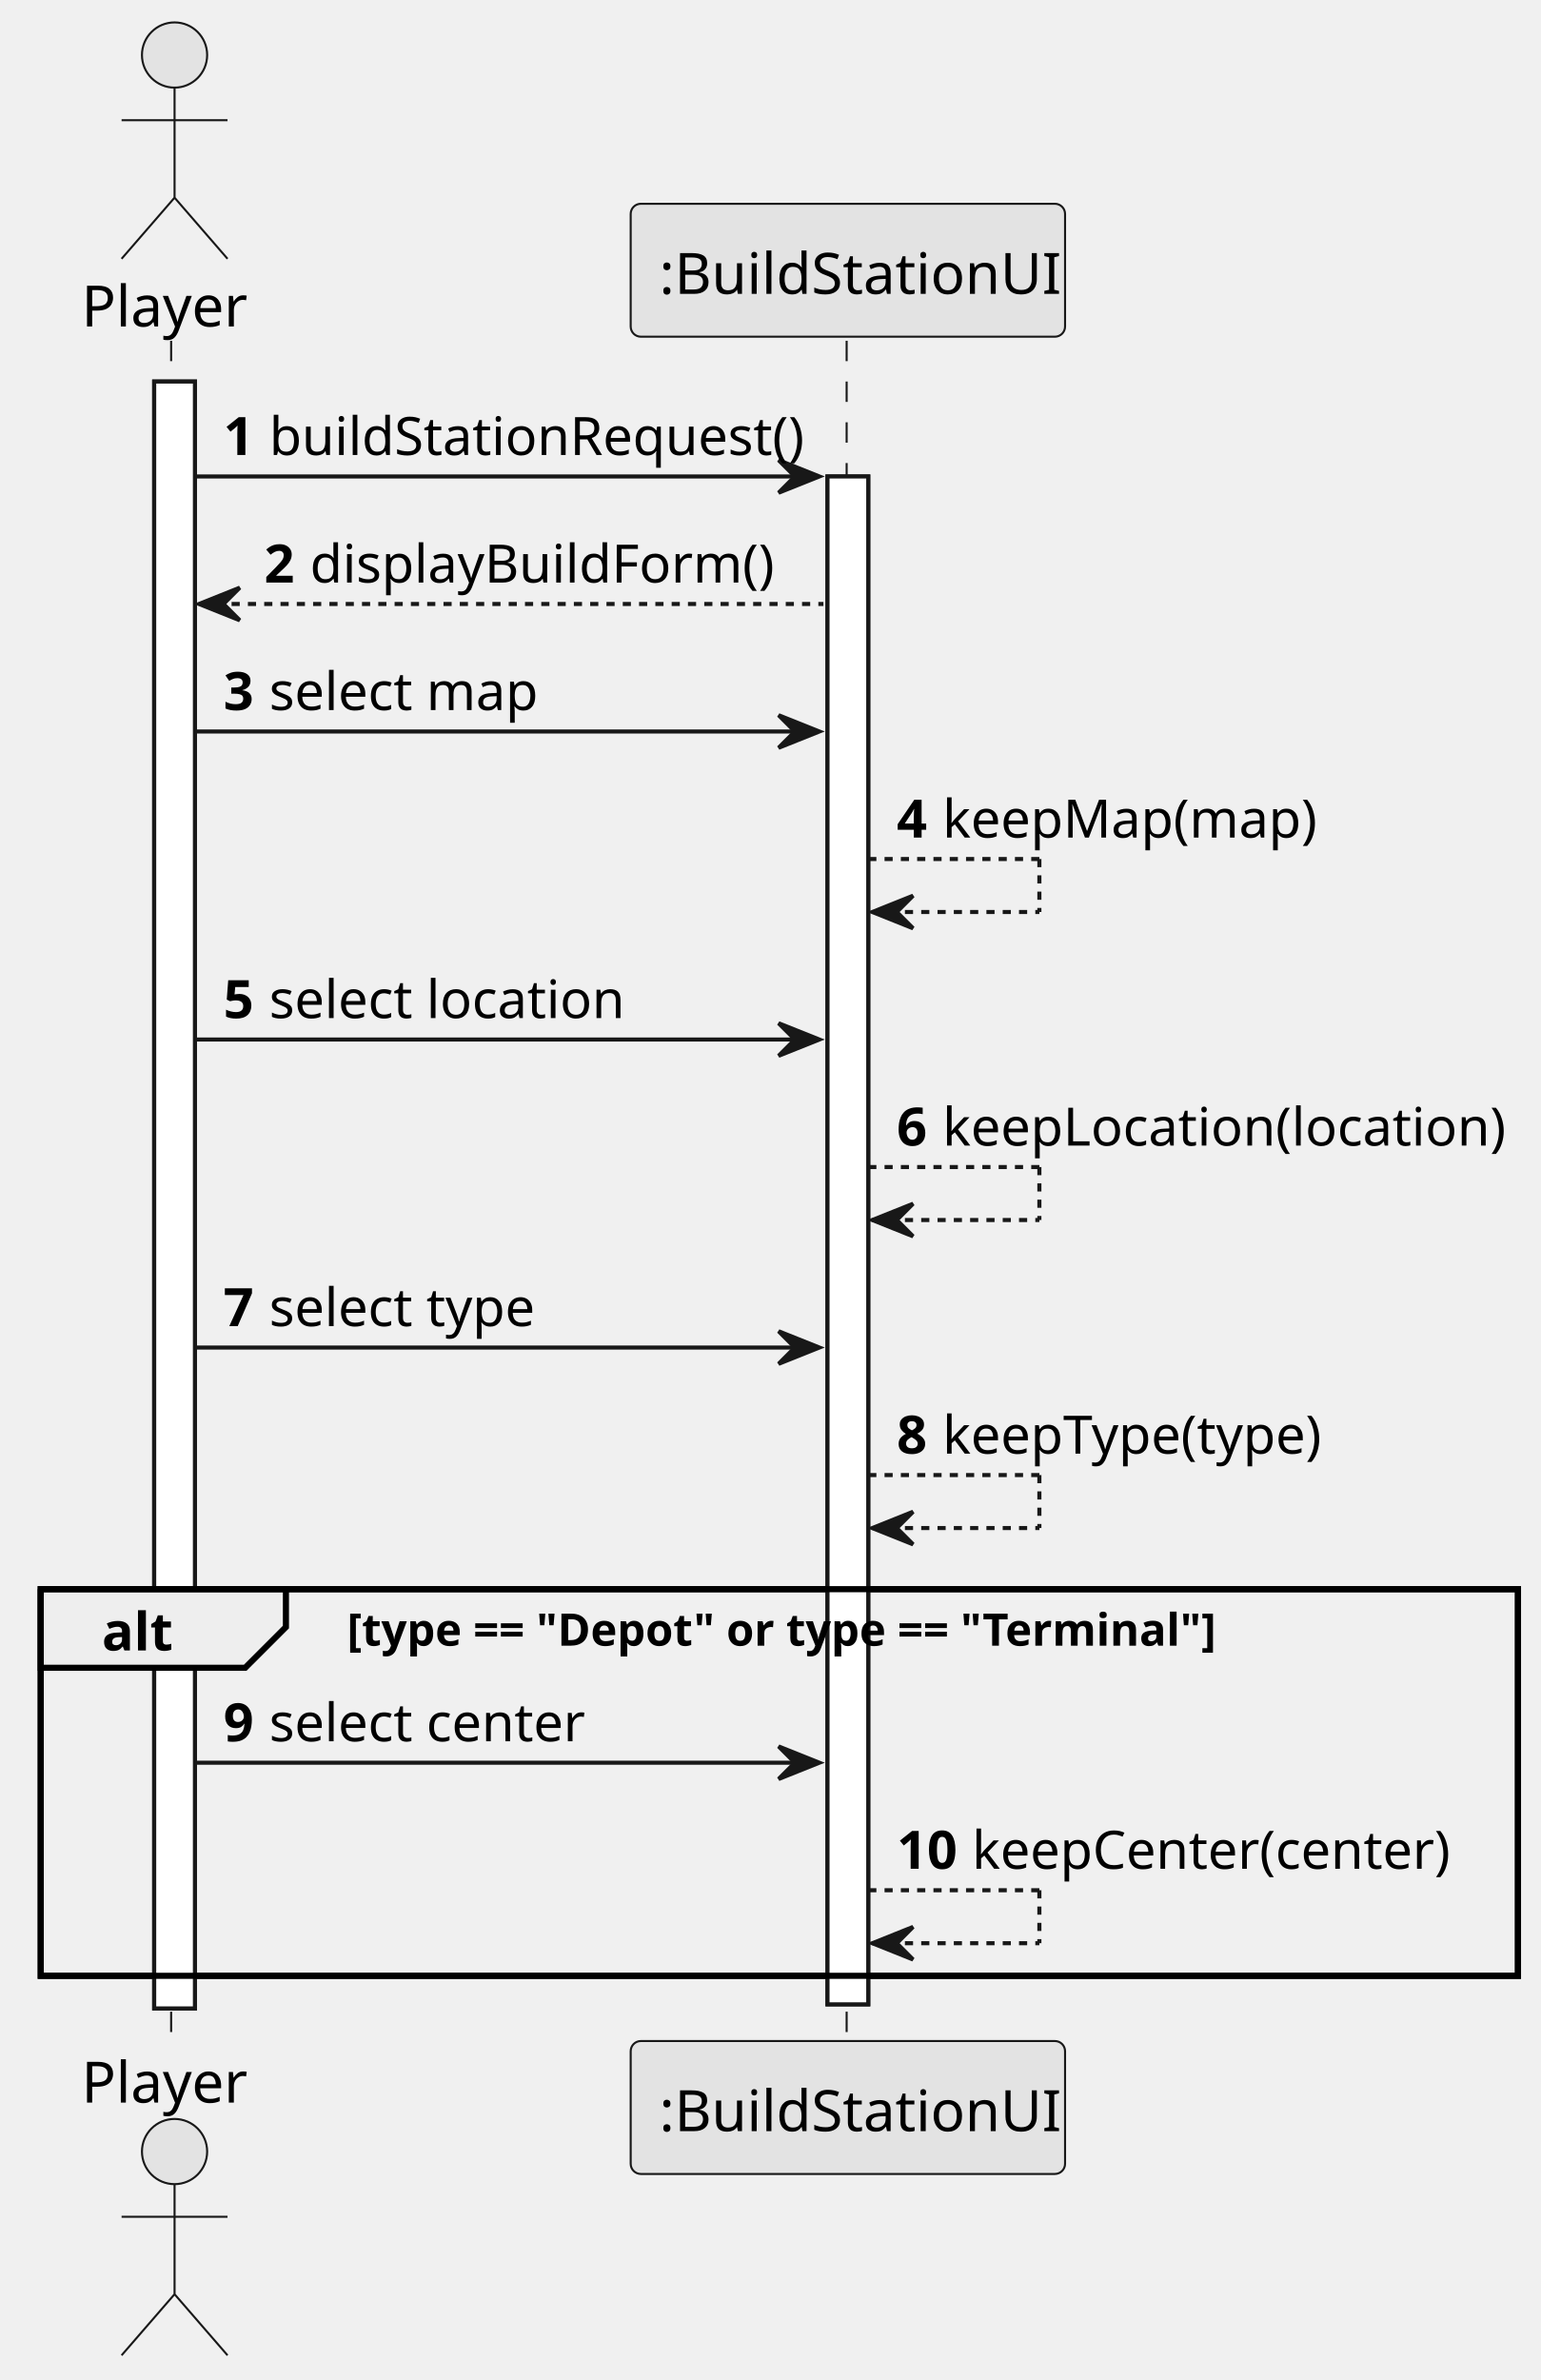
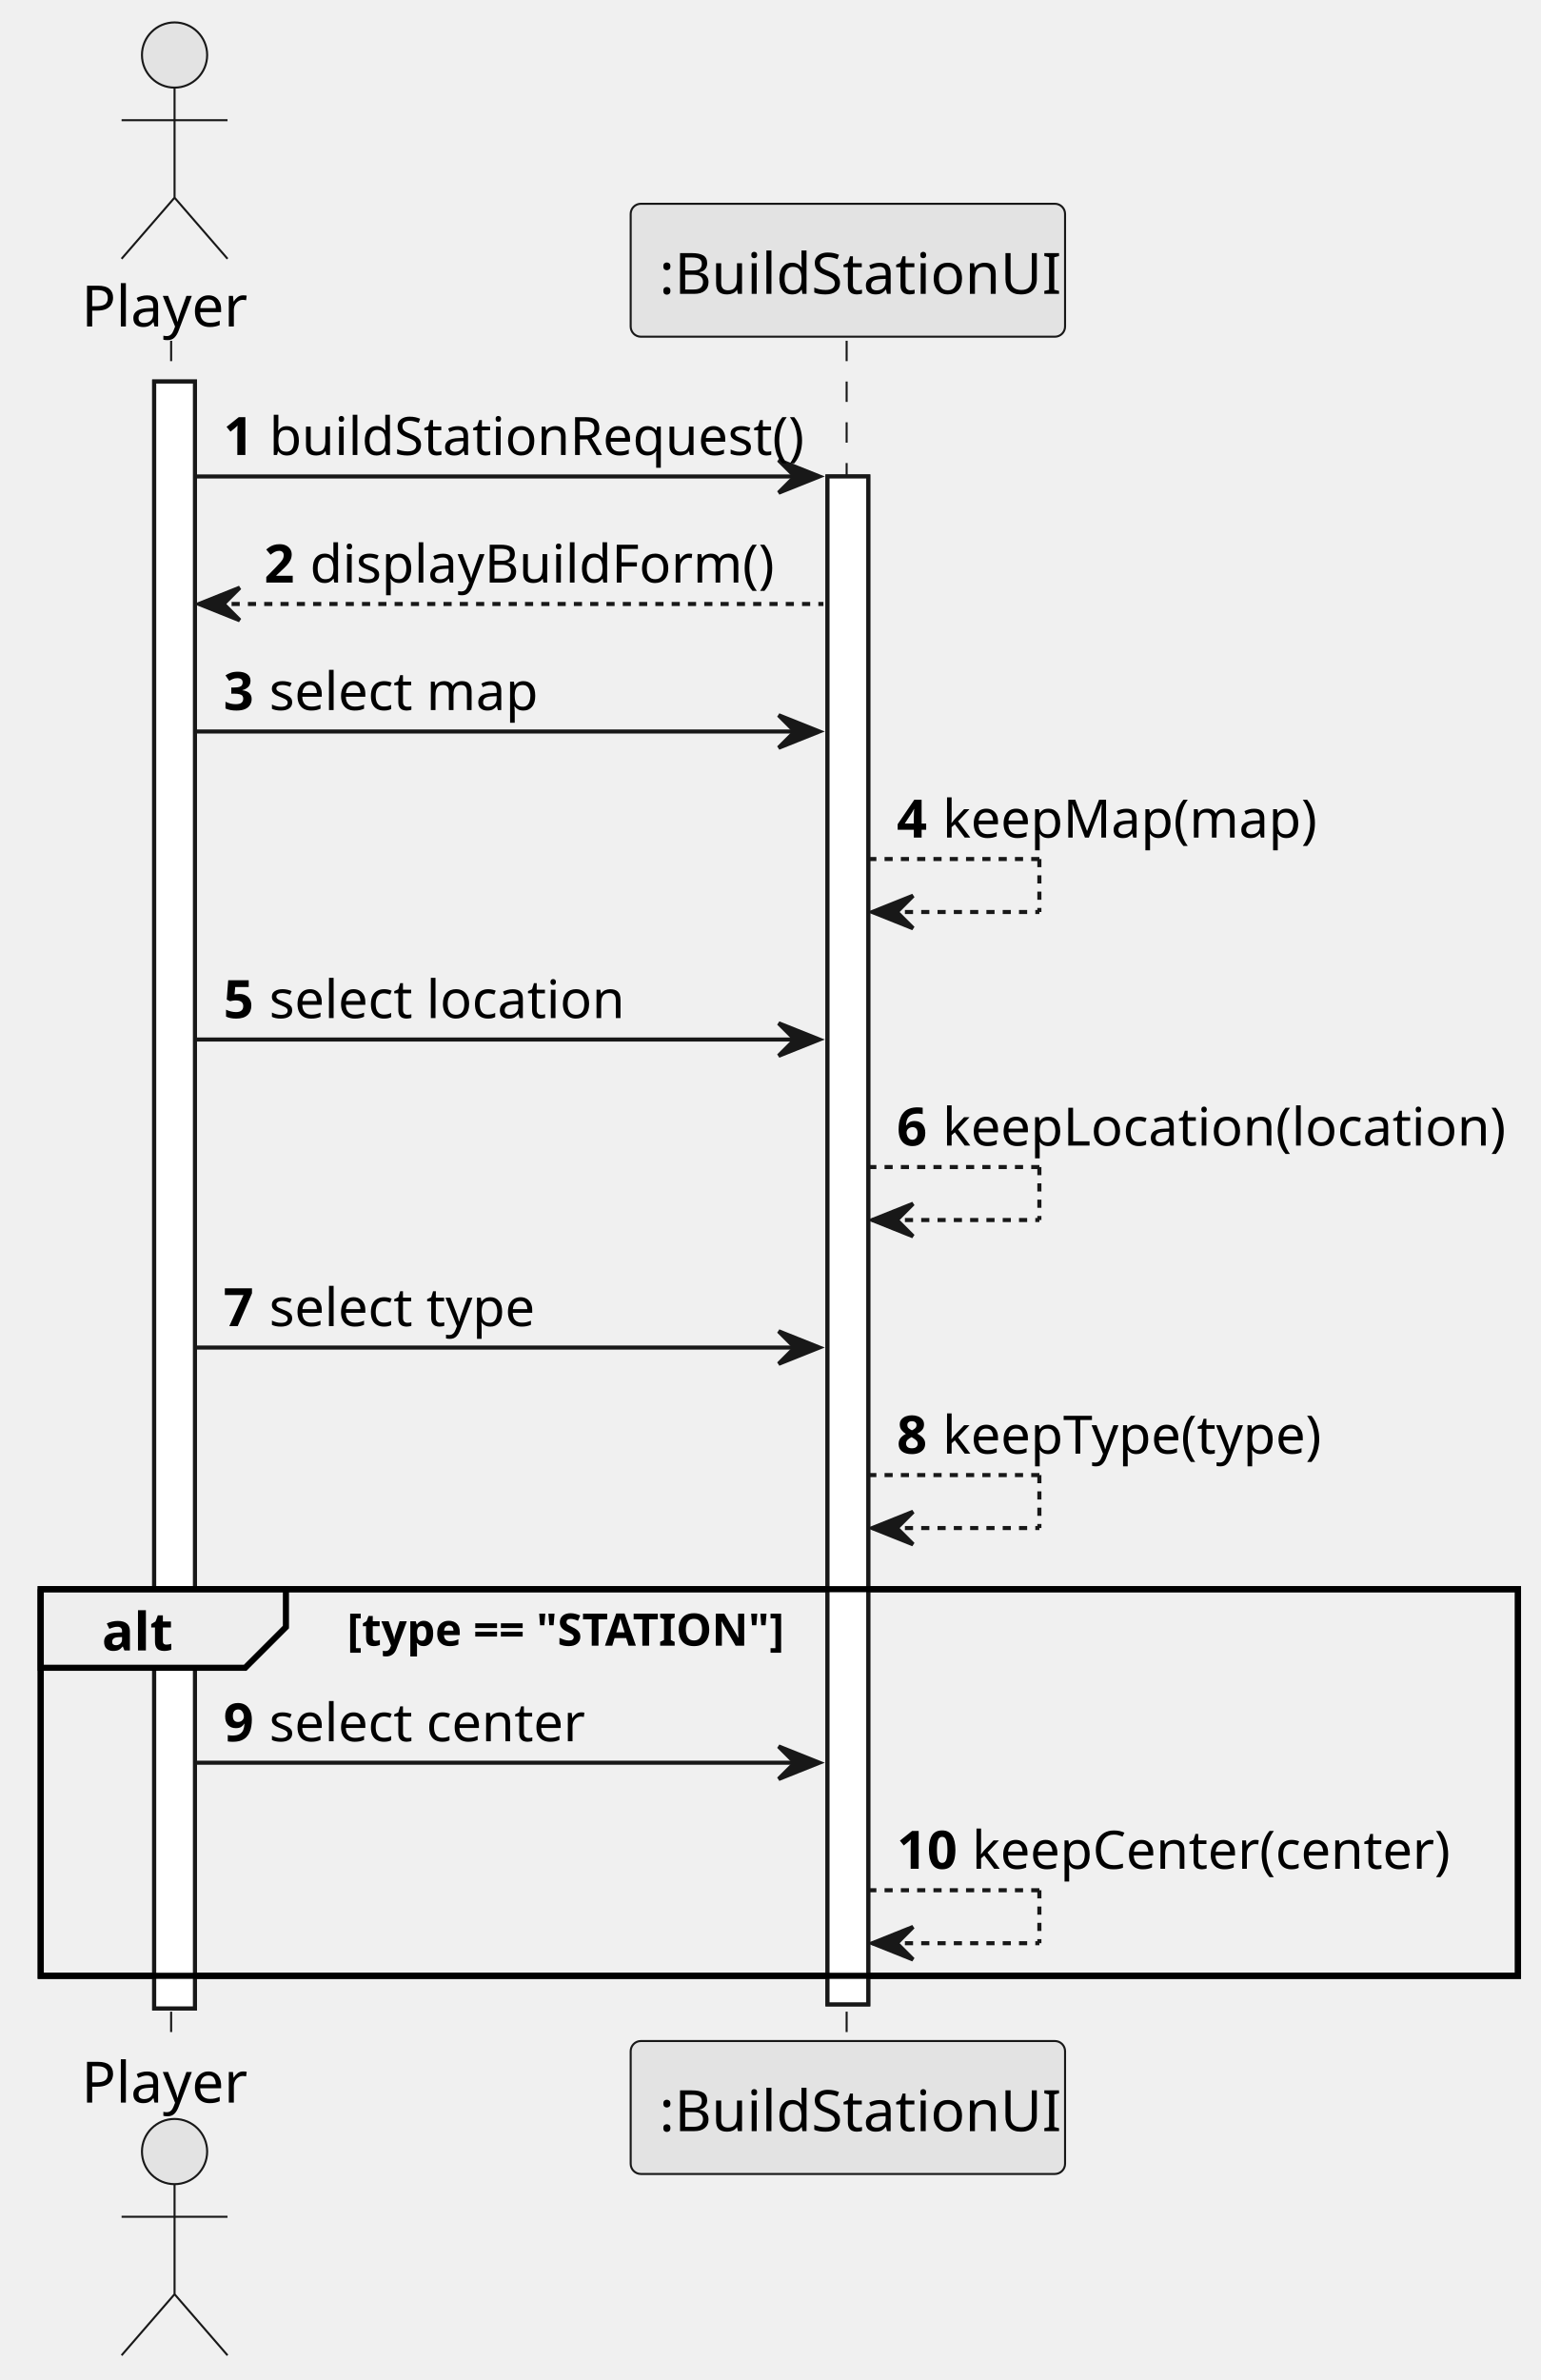
<svg xmlns="http://www.w3.org/2000/svg" contentStyleType="text/css" height="584px" preserveAspectRatio="none" style="width:378px;height:584px;background:#FFFFFF;" version="1.1" viewBox="0 0 378 584" width="378px" zoomAndPan="magnify">
  <defs />
  <g>
    <rect fill="#FFFFFF" height="399.201" style="stroke:#181818;stroke-width:1.0;" width="10" x="37.841" y="93.621" />
    <rect fill="#FFFFFF" height="374.91" style="stroke:#181818;stroke-width:1.0;" width="10" x="203.088" y="116.912" />
    <rect fill="none" height="94.873" style="stroke:#000000;stroke-width:1.5;" width="362.546" x="10" y="389.949" />
    <line style="stroke:#181818;stroke-width:0.5;stroke-dasharray:5.0,5.0;" x1="42" x2="42" y1="83.621" y2="501.822" />
    <line style="stroke:#181818;stroke-width:0.5;stroke-dasharray:5.0,5.0;" x1="207.785" x2="207.785" y1="83.621" y2="501.822" />
    <text fill="#000000" font-family="sans-serif" font-size="14" lengthAdjust="spacing" textLength="39.683" x="20" y="80.107">Player</text>
    <ellipse cx="42.841" cy="13.5" fill="#E3E3E3" rx="8" ry="8" style="stroke:#181818;stroke-width:0.5;" />
    <path d="M42.841,21.5 L42.841,48.5 M29.841,29.5 L55.841,29.5 M42.841,48.5 L29.841,63.5 M42.841,48.5 L55.841,63.5 " fill="none" style="stroke:#181818;stroke-width:0.5;" />
    <text fill="#000000" font-family="sans-serif" font-size="14" lengthAdjust="spacing" textLength="39.683" x="20" y="515.93">Player</text>
    <ellipse cx="42.841" cy="527.943" fill="#E3E3E3" rx="8" ry="8" style="stroke:#181818;stroke-width:0.5;" />
    <path d="M42.841,535.943 L42.841,562.943 M29.841,543.943 L55.841,543.943 M42.841,562.943 L29.841,577.943 M42.841,562.943 L55.841,577.943 " fill="none" style="stroke:#181818;stroke-width:0.5;" />
    <rect fill="#E3E3E3" height="32.621" rx="2.5" ry="2.5" style="stroke:#181818;stroke-width:0.5;" width="106.606" x="154.785" y="50" />
    <text fill="#000000" font-family="sans-serif" font-size="14" lengthAdjust="spacing" textLength="92.606" x="161.785" y="72.107">:BuildStationUI</text>
    <rect fill="#E3E3E3" height="32.621" rx="2.5" ry="2.5" style="stroke:#181818;stroke-width:0.5;" width="106.606" x="154.785" y="500.822" />
    <text fill="#000000" font-family="sans-serif" font-size="14" lengthAdjust="spacing" textLength="92.606" x="161.785" y="522.93">:BuildStationUI</text>
    <rect fill="#FFFFFF" height="399.201" style="stroke:#181818;stroke-width:1.0;" width="10" x="37.841" y="93.621" />
    <rect fill="#FFFFFF" height="374.91" style="stroke:#181818;stroke-width:1.0;" width="10" x="203.088" y="116.912" />
    <polygon fill="#181818" points="191.088,112.912,201.088,116.912,191.088,120.912,195.088,116.912" style="stroke:#181818;stroke-width:1.0;" />
    <line style="stroke:#181818;stroke-width:1.0;" x1="47.841" x2="197.088" y1="116.912" y2="116.912" />
    <text fill="#000000" font-family="sans-serif" font-size="13" font-weight="bold" lengthAdjust="spacing" textLength="7.23" x="54.841" y="111.649">1</text>
    <text fill="#000000" font-family="sans-serif" font-size="13" lengthAdjust="spacing" textLength="125.017" x="66.071" y="111.649">buildStationRequest()</text>
    <polygon fill="#181818" points="58.841,144.203,48.841,148.203,58.841,152.203,54.841,148.203" style="stroke:#181818;stroke-width:1.0;" />
    <line style="stroke:#181818;stroke-width:1.0;stroke-dasharray:2.0,2.0;" x1="52.841" x2="202.088" y1="148.203" y2="148.203" />
    <text fill="#000000" font-family="sans-serif" font-size="13" font-weight="bold" lengthAdjust="spacing" textLength="7.23" x="64.841" y="142.94">2</text>
    <text fill="#000000" font-family="sans-serif" font-size="13" lengthAdjust="spacing" textLength="108.361" x="76.071" y="142.94">displayBuildForm()</text>
    <polygon fill="#181818" points="191.088,175.494,201.088,179.494,191.088,183.494,195.088,179.494" style="stroke:#181818;stroke-width:1.0;" />
    <line style="stroke:#181818;stroke-width:1.0;" x1="47.841" x2="197.088" y1="179.494" y2="179.494" />
    <text fill="#000000" font-family="sans-serif" font-size="13" font-weight="bold" lengthAdjust="spacing" textLength="7.23" x="54.841" y="174.231">3</text>
    <text fill="#000000" font-family="sans-serif" font-size="13" lengthAdjust="spacing" textLength="62.861" x="66.071" y="174.231">select map</text>
    <line style="stroke:#181818;stroke-width:1.0;stroke-dasharray:2.0,2.0;" x1="213.088" x2="255.088" y1="210.785" y2="210.785" />
    <line style="stroke:#181818;stroke-width:1.0;stroke-dasharray:2.0,2.0;" x1="255.088" x2="255.088" y1="210.785" y2="223.785" />
    <line style="stroke:#181818;stroke-width:1.0;stroke-dasharray:2.0,2.0;" x1="214.088" x2="255.088" y1="223.785" y2="223.785" />
    <polygon fill="#181818" points="224.088,219.785,214.088,223.785,224.088,227.785,220.088,223.785" style="stroke:#181818;stroke-width:1.0;" />
    <text fill="#000000" font-family="sans-serif" font-size="13" font-weight="bold" lengthAdjust="spacing" textLength="7.23" x="220.088" y="205.523">4</text>
    <text fill="#000000" font-family="sans-serif" font-size="13" lengthAdjust="spacing" textLength="87.426" x="231.318" y="205.523">keepMap(map)</text>
    <polygon fill="#181818" points="191.088,251.076,201.088,255.076,191.088,259.076,195.088,255.076" style="stroke:#181818;stroke-width:1.0;" />
    <line style="stroke:#181818;stroke-width:1.0;" x1="47.841" x2="197.088" y1="255.076" y2="255.076" />
    <text fill="#000000" font-family="sans-serif" font-size="13" font-weight="bold" lengthAdjust="spacing" textLength="7.23" x="54.841" y="249.814">5</text>
    <text fill="#000000" font-family="sans-serif" font-size="13" lengthAdjust="spacing" textLength="82.38" x="66.071" y="249.814">select location</text>
    <line style="stroke:#181818;stroke-width:1.0;stroke-dasharray:2.0,2.0;" x1="213.088" x2="255.088" y1="286.367" y2="286.367" />
    <line style="stroke:#181818;stroke-width:1.0;stroke-dasharray:2.0,2.0;" x1="255.088" x2="255.088" y1="286.367" y2="299.367" />
    <line style="stroke:#181818;stroke-width:1.0;stroke-dasharray:2.0,2.0;" x1="214.088" x2="255.088" y1="299.367" y2="299.367" />
    <polygon fill="#181818" points="224.088,295.367,214.088,299.367,224.088,303.367,220.088,299.367" style="stroke:#181818;stroke-width:1.0;" />
    <text fill="#000000" font-family="sans-serif" font-size="13" font-weight="bold" lengthAdjust="spacing" textLength="7.23" x="220.088" y="281.104">6</text>
    <text fill="#000000" font-family="sans-serif" font-size="13" lengthAdjust="spacing" textLength="130.806" x="231.318" y="281.104">keepLocation(location)</text>
    <polygon fill="#181818" points="191.088,326.658,201.088,330.658,191.088,334.658,195.088,330.658" style="stroke:#181818;stroke-width:1.0;" />
    <line style="stroke:#181818;stroke-width:1.0;" x1="47.841" x2="197.088" y1="330.658" y2="330.658" />
    <text fill="#000000" font-family="sans-serif" font-size="13" font-weight="bold" lengthAdjust="spacing" textLength="7.23" x="54.841" y="325.396">7</text>
    <text fill="#000000" font-family="sans-serif" font-size="13" lengthAdjust="spacing" textLength="62.144" x="66.071" y="325.396">select type</text>
    <line style="stroke:#181818;stroke-width:1.0;stroke-dasharray:2.0,2.0;" x1="213.088" x2="255.088" y1="361.949" y2="361.949" />
    <line style="stroke:#181818;stroke-width:1.0;stroke-dasharray:2.0,2.0;" x1="255.088" x2="255.088" y1="361.949" y2="374.949" />
    <line style="stroke:#181818;stroke-width:1.0;stroke-dasharray:2.0,2.0;" x1="214.088" x2="255.088" y1="374.949" y2="374.949" />
    <polygon fill="#181818" points="224.088,370.949,214.088,374.949,224.088,378.949,220.088,374.949" style="stroke:#181818;stroke-width:1.0;" />
    <text fill="#000000" font-family="sans-serif" font-size="13" font-weight="bold" lengthAdjust="spacing" textLength="7.23" x="220.088" y="356.687">8</text>
    <text fill="#000000" font-family="sans-serif" font-size="13" lengthAdjust="spacing" textLength="90.321" x="231.318" y="356.687">keepType(type)</text>
    <path d="M10,389.949 L70.171,389.949 L70.171,399.24 L60.171,409.24 L10,409.24 L10,389.949 " fill="#EEEEEE" style="stroke:#000000;stroke-width:1.5;" />
    <rect fill="none" height="94.873" style="stroke:#000000;stroke-width:1.5;" width="362.546" x="10" y="389.949" />
    <text fill="#000000" font-family="sans-serif" font-size="13" font-weight="bold" lengthAdjust="spacing" textLength="15.171" x="25" y="404.978">alt</text>
-     <text fill="#000000" font-family="sans-serif" font-size="11" font-weight="bold" lengthAdjust="spacing" textLength="205.466" x="85.171" y="403.819">[type == "Depot" or type == "Terminal"]</text>
+     <text fill="#000000" font-family="sans-serif" font-size="11" font-weight="bold" lengthAdjust="spacing" textLength="107.61" x="85.171" y="403.819">[type == "STATION"]</text>
    <polygon fill="#181818" points="191.088,428.531,201.088,432.531,191.088,436.531,195.088,432.531" style="stroke:#181818;stroke-width:1.0;" />
    <line style="stroke:#181818;stroke-width:1.0;" x1="47.841" x2="197.088" y1="432.531" y2="432.531" />
    <text fill="#000000" font-family="sans-serif" font-size="13" font-weight="bold" lengthAdjust="spacing" textLength="7.23" x="54.841" y="427.269">9</text>
    <text fill="#000000" font-family="sans-serif" font-size="13" lengthAdjust="spacing" textLength="73.703" x="66.071" y="427.269">select center</text>
    <line style="stroke:#181818;stroke-width:1.0;stroke-dasharray:2.0,2.0;" x1="213.088" x2="255.088" y1="463.822" y2="463.822" />
    <line style="stroke:#181818;stroke-width:1.0;stroke-dasharray:2.0,2.0;" x1="255.088" x2="255.088" y1="463.822" y2="476.822" />
    <line style="stroke:#181818;stroke-width:1.0;stroke-dasharray:2.0,2.0;" x1="214.088" x2="255.088" y1="476.822" y2="476.822" />
    <polygon fill="#181818" points="224.088,472.822,214.088,476.822,224.088,480.822,220.088,476.822" style="stroke:#181818;stroke-width:1.0;" />
    <text fill="#000000" font-family="sans-serif" font-size="13" font-weight="bold" lengthAdjust="spacing" textLength="14.46" x="220.088" y="458.56">10</text>
    <text fill="#000000" font-family="sans-serif" font-size="13" lengthAdjust="spacing" textLength="111.998" x="238.548" y="458.56">keepCenter(center)</text>
  </g>
</svg>
